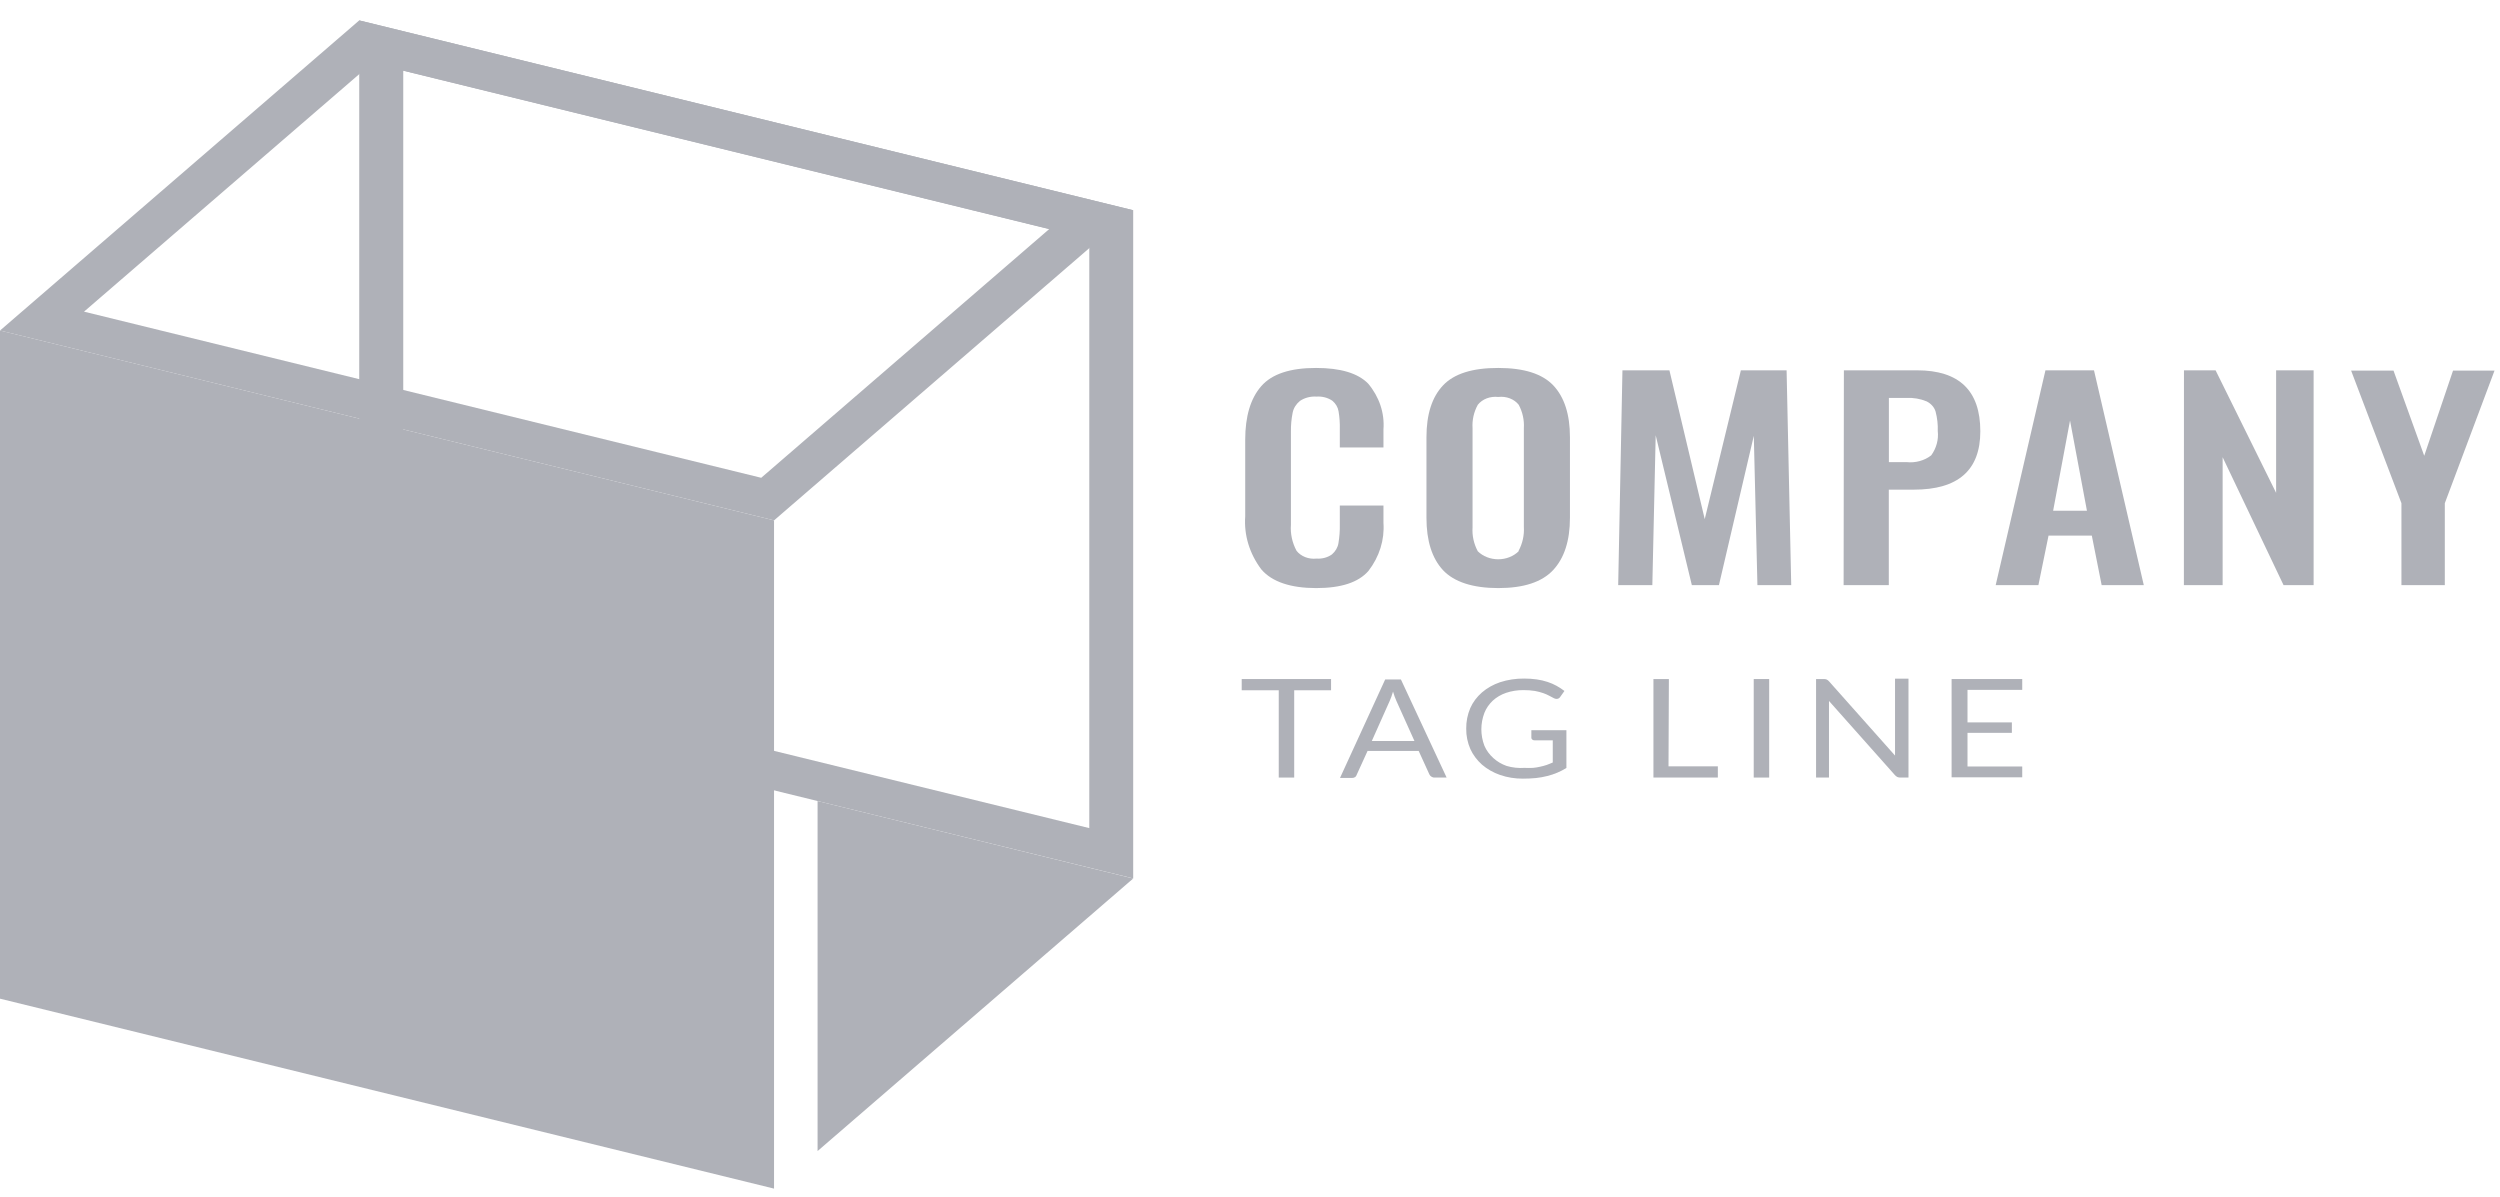
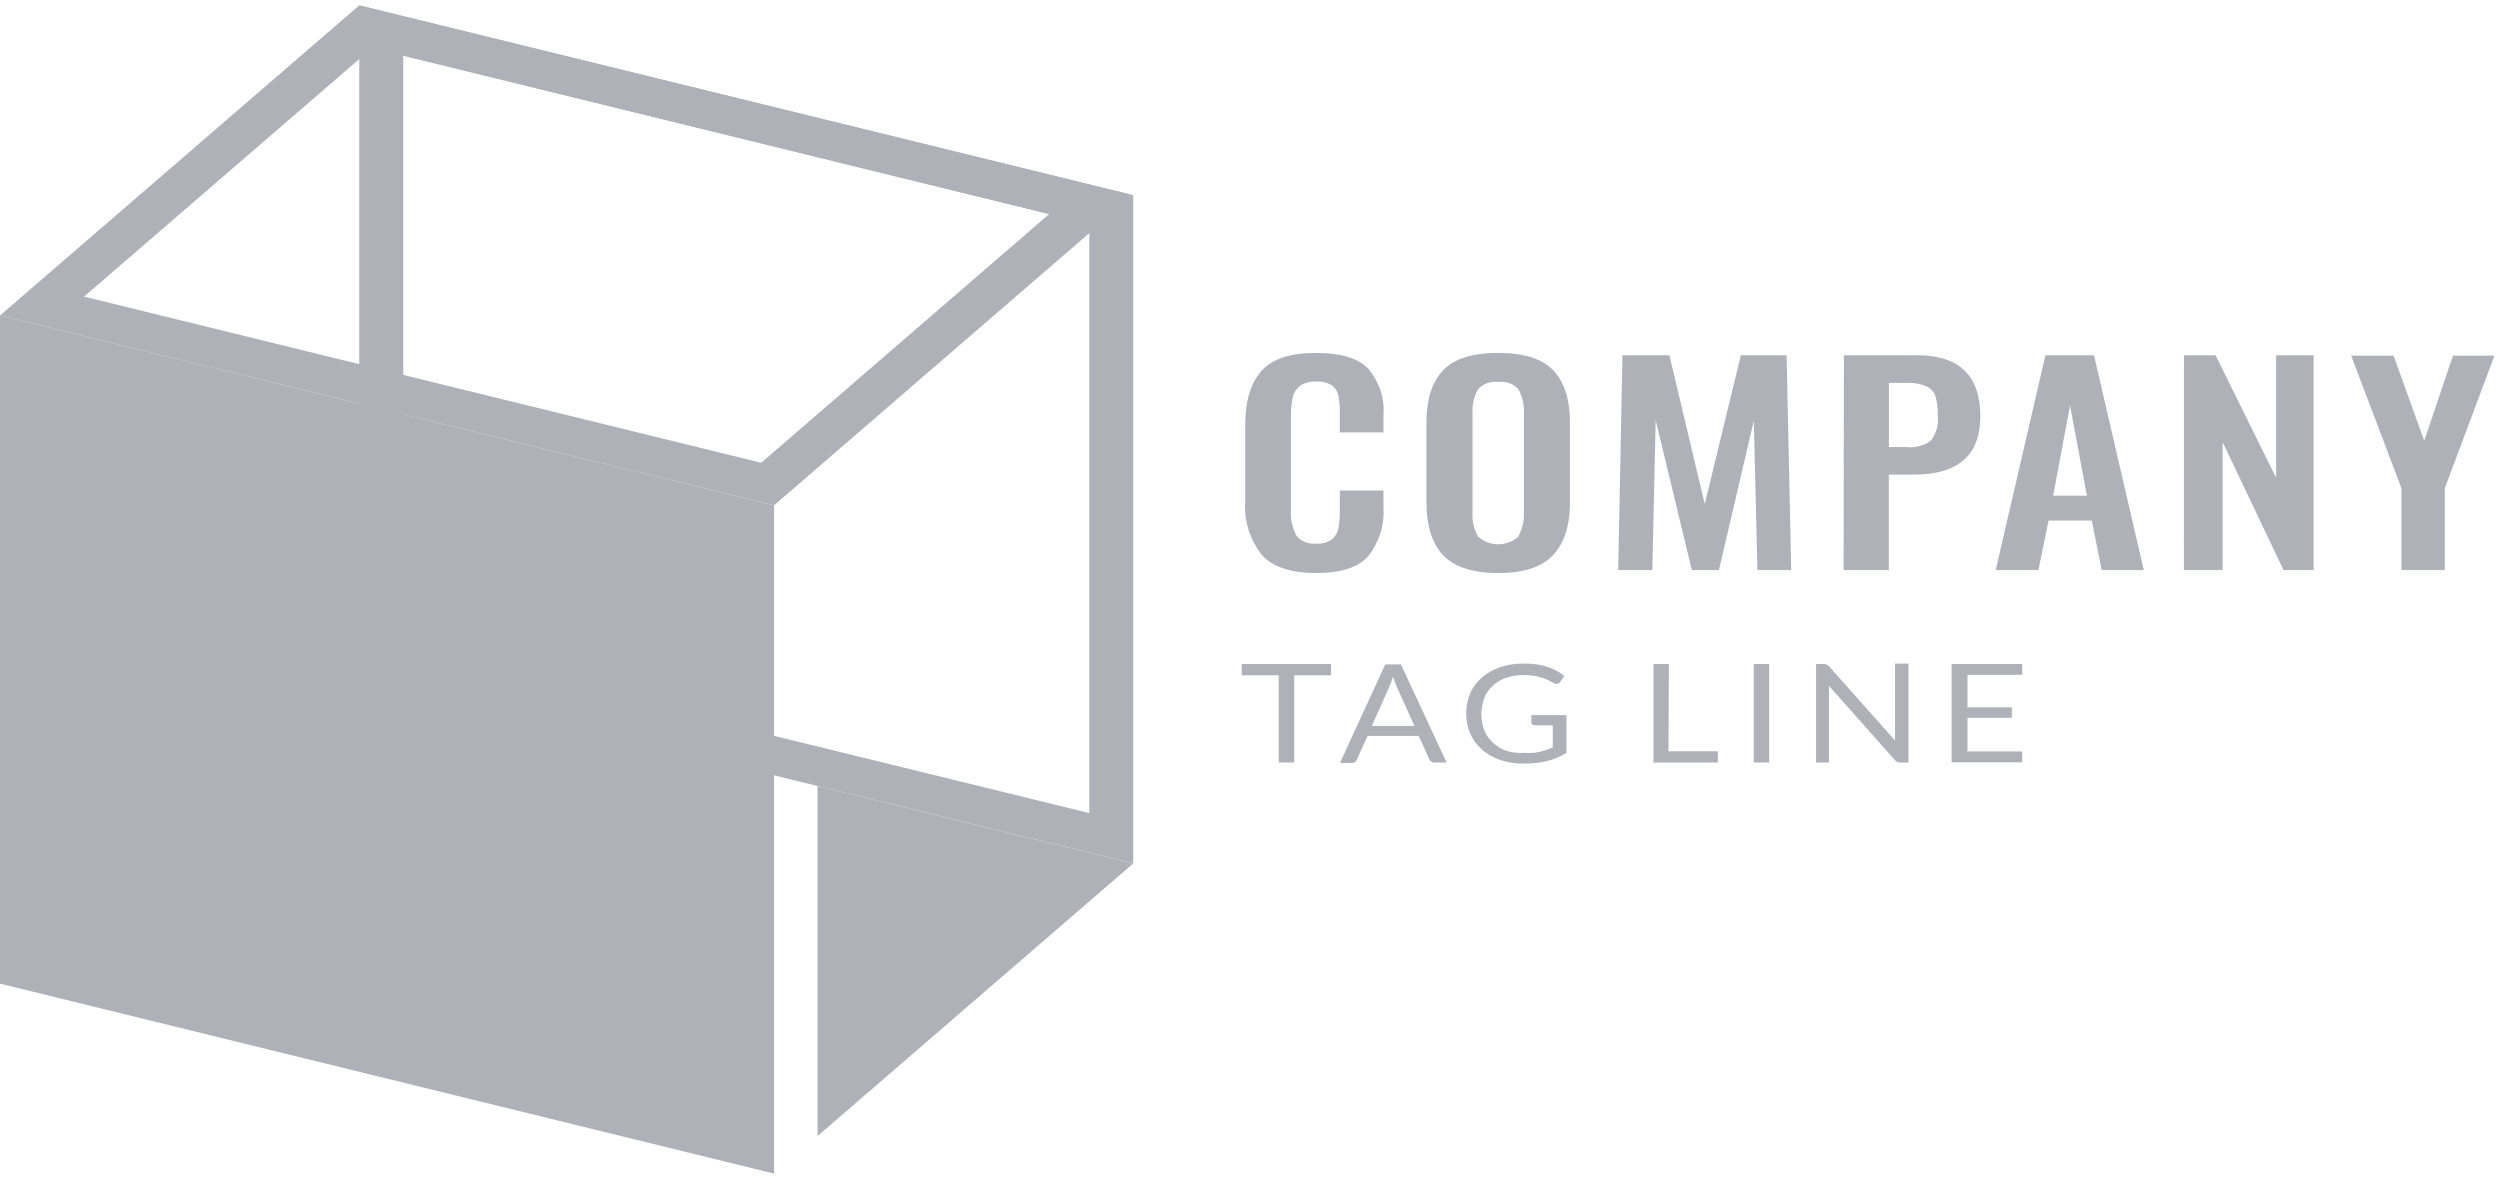
<svg xmlns="http://www.w3.org/2000/svg" width="94" height="45" viewBox="0 0 94 45" fill="none">
-   <path d="M47.425 21.408C46.982 20.818 46.77 20.121 46.82 19.42V16.536C46.82 15.653 47.021 14.981 47.422 14.521C47.822 14.062 48.511 13.833 49.487 13.835C50.404 13.835 51.056 14.031 51.441 14.422C51.861 14.921 52.065 15.531 52.018 16.146V16.824H50.377V16.137C50.383 15.913 50.367 15.688 50.33 15.466C50.306 15.314 50.223 15.173 50.095 15.067C49.927 14.953 49.715 14.897 49.501 14.912C49.276 14.897 49.053 14.956 48.876 15.076C48.733 15.194 48.637 15.348 48.604 15.516C48.557 15.751 48.535 15.99 48.539 16.229V19.728C48.513 20.065 48.586 20.403 48.75 20.71C48.831 20.814 48.945 20.896 49.077 20.948C49.21 21 49.356 21.019 49.501 21.003C49.711 21.018 49.919 20.962 50.082 20.845C50.215 20.73 50.301 20.581 50.326 20.42C50.364 20.188 50.382 19.953 50.377 19.719V19.009H52.018V19.657C52.064 20.299 51.865 20.936 51.451 21.47C51.074 21.898 50.431 22.112 49.487 22.112C48.543 22.112 47.829 21.883 47.425 21.408Z" fill="#AFB1B8" />
-   <path d="M54.257 21.438C53.842 20.989 53.635 20.335 53.635 19.47V16.437C53.635 15.58 53.842 14.932 54.257 14.492C54.671 14.052 55.364 13.833 56.336 13.835C57.301 13.835 57.99 14.054 58.405 14.492C58.819 14.932 59.03 15.58 59.03 16.437V19.47C59.03 20.326 58.819 20.983 58.398 21.435C57.977 21.886 57.291 22.112 56.336 22.112C55.381 22.112 54.675 21.883 54.257 21.438ZM57.1 20.71C57.249 20.429 57.316 20.121 57.297 19.813V16.099C57.316 15.797 57.25 15.495 57.104 15.22C57.02 15.113 56.904 15.03 56.769 14.978C56.633 14.926 56.483 14.908 56.336 14.926C56.188 14.909 56.038 14.927 55.902 14.978C55.766 15.03 55.649 15.114 55.565 15.22C55.415 15.494 55.348 15.796 55.368 16.099V19.83C55.347 20.139 55.415 20.447 55.565 20.728C55.66 20.822 55.779 20.898 55.911 20.95C56.043 21.002 56.187 21.029 56.333 21.029C56.478 21.029 56.622 21.002 56.754 20.95C56.887 20.898 57.005 20.822 57.1 20.728V20.71Z" fill="#AFB1B8" />
-   <path d="M61.004 13.924H62.77L64.098 19.519L65.457 13.924H67.176L67.35 22H66.079L65.943 16.387L64.632 22H63.613L62.254 16.366L62.128 22H60.844L61.004 13.924Z" fill="#AFB1B8" />
-   <path d="M69.33 13.924H72.082C73.667 13.924 74.46 14.688 74.46 16.217C74.46 17.681 73.625 18.413 71.956 18.411H71.019V22H69.32L69.33 13.924ZM71.681 17.375C71.849 17.394 72.019 17.381 72.181 17.336C72.342 17.292 72.49 17.219 72.615 17.12C72.81 16.848 72.896 16.527 72.86 16.208C72.869 15.962 72.841 15.715 72.778 15.475C72.754 15.395 72.712 15.319 72.653 15.253C72.595 15.187 72.522 15.132 72.439 15.091C72.203 14.993 71.942 14.949 71.681 14.962H71.022V17.375H71.681Z" fill="#AFB1B8" />
-   <path d="M76.909 13.924H78.734L80.606 22H79.022L78.652 20.138H77.025L76.644 22H75.038L76.909 13.924ZM78.469 19.203L77.833 15.812L77.198 19.203H78.469Z" fill="#AFB1B8" />
-   <path d="M82.117 13.924H83.306L85.582 18.531V13.924H86.992V22H85.861L83.571 17.191V22H82.114L82.117 13.924Z" fill="#AFB1B8" />
-   <path d="M90.294 18.921L88.402 13.935H89.996L91.151 17.138L92.234 13.935H93.794L91.925 18.921V22H90.294V18.921Z" fill="#AFB1B8" />
-   <path d="M50.048 25.532V25.954H48.662V29.236H48.081V25.954H46.688V25.532H50.048Z" fill="#AFB1B8" />
-   <path d="M54.393 29.236H53.944C53.899 29.239 53.854 29.226 53.819 29.201C53.785 29.18 53.759 29.15 53.744 29.116L53.343 28.236H51.42L51.019 29.116C51.008 29.153 50.987 29.187 50.958 29.216C50.922 29.24 50.878 29.253 50.832 29.251H50.384L52.083 25.547H52.674L54.393 29.236ZM51.58 27.861H53.183L52.504 26.353C52.454 26.239 52.412 26.123 52.378 26.004C52.354 26.075 52.334 26.142 52.314 26.201L52.252 26.356L51.58 27.861Z" fill="#AFB1B8" />
-   <path d="M57.321 28.872C57.428 28.877 57.534 28.877 57.64 28.872C57.732 28.864 57.823 28.849 57.912 28.828C57.995 28.811 58.077 28.788 58.157 28.761C58.232 28.735 58.306 28.702 58.384 28.67V27.837H57.705C57.688 27.838 57.671 27.836 57.656 27.831C57.64 27.826 57.625 27.818 57.613 27.808C57.602 27.799 57.593 27.789 57.587 27.777C57.581 27.765 57.579 27.753 57.579 27.74V27.456H58.897V28.875C58.79 28.942 58.676 29.001 58.558 29.051C58.437 29.103 58.31 29.145 58.181 29.177C58.042 29.213 57.9 29.238 57.756 29.254C57.591 29.27 57.426 29.277 57.26 29.277C56.967 29.279 56.676 29.233 56.404 29.139C56.15 29.051 55.918 28.919 55.724 28.752C55.535 28.583 55.386 28.384 55.286 28.166C55.179 27.92 55.126 27.659 55.13 27.397C55.126 27.133 55.178 26.871 55.283 26.623C55.38 26.403 55.53 26.203 55.721 26.036C55.915 25.869 56.146 25.739 56.401 25.652C56.691 25.557 57 25.511 57.311 25.514C57.469 25.514 57.627 25.524 57.783 25.546C57.921 25.566 58.057 25.597 58.187 25.64C58.306 25.678 58.42 25.728 58.527 25.787C58.631 25.845 58.73 25.909 58.823 25.98L58.66 26.209C58.647 26.23 58.628 26.247 58.605 26.26C58.581 26.272 58.554 26.279 58.527 26.279C58.489 26.278 58.453 26.268 58.422 26.25C58.371 26.227 58.316 26.197 58.255 26.162C58.183 26.123 58.107 26.09 58.028 26.062C57.926 26.027 57.822 26 57.715 25.98C57.573 25.958 57.428 25.947 57.284 25.948C57.06 25.946 56.837 25.981 56.628 26.051C56.439 26.116 56.269 26.216 56.129 26.344C55.988 26.477 55.88 26.634 55.813 26.805C55.661 27.206 55.661 27.638 55.813 28.039C55.887 28.213 56.003 28.372 56.153 28.506C56.292 28.633 56.461 28.733 56.648 28.799C56.864 28.863 57.093 28.888 57.321 28.872Z" fill="#AFB1B8" />
-   <path d="M62.736 28.814H64.591V29.236H62.169V25.532H62.75L62.736 28.814Z" fill="#AFB1B8" />
-   <path d="M66.521 29.236H65.94V25.532H66.521V29.236Z" fill="#AFB1B8" />
-   <path d="M68.681 25.549C68.716 25.566 68.746 25.589 68.77 25.617L71.253 28.409C71.25 28.365 71.25 28.321 71.253 28.277C71.253 28.236 71.253 28.195 71.253 28.157V25.517H71.759V29.236H71.467C71.424 29.239 71.38 29.232 71.341 29.216C71.306 29.197 71.275 29.173 71.25 29.145L68.77 26.356C68.77 26.4 68.77 26.441 68.77 26.482C68.77 26.523 68.77 26.561 68.77 26.596V29.236H68.284V25.532H68.586C68.619 25.532 68.651 25.538 68.681 25.549Z" fill="#AFB1B8" />
-   <path d="M76.036 25.532V25.939H73.978V27.162H75.646V27.555H73.978V28.82H76.036V29.227H73.38V25.532H76.036Z" fill="#AFB1B8" />
-   <path d="M15.162 2.656L40.957 8.979V31.137L15.162 24.816V2.656ZM13.507 0.767V25.893L42.608 33.029V7.905L13.507 0.767Z" fill="#AFB1B8" />
-   <path d="M29.104 44.692L0 37.55V12.427L29.104 19.566V44.692Z" fill="#AFB1B8" />
-   <path d="M13.99 2.371L39.448 8.615L28.622 17.965L3.159 11.718L13.99 2.371ZM13.507 0.767L0 12.428L29.104 19.566L42.608 7.905L13.507 0.767Z" fill="#AFB1B8" />
-   <path d="M30.741 43.279L42.608 33.032L30.741 30.119V43.279Z" fill="#AFB1B8" />
+   <path d="M47.425 20.843C46.982 20.253 46.77 19.556 46.82 18.854V15.971C46.82 15.087 47.021 14.416 47.422 13.956C47.822 13.497 48.511 13.268 49.487 13.27C50.404 13.27 51.056 13.465 51.441 13.857C51.861 14.355 52.065 14.966 52.018 15.581V16.259H50.377V15.572C50.383 15.348 50.367 15.123 50.33 14.901C50.306 14.749 50.223 14.608 50.095 14.502C49.927 14.387 49.715 14.332 49.501 14.346C49.276 14.332 49.053 14.39 48.876 14.511C48.733 14.628 48.637 14.783 48.604 14.95C48.557 15.186 48.535 15.425 48.539 15.663V19.162C48.513 19.5 48.586 19.838 48.75 20.145C48.831 20.249 48.945 20.331 49.077 20.383C49.21 20.435 49.356 20.454 49.501 20.438C49.711 20.453 49.919 20.396 50.082 20.28C50.215 20.165 50.301 20.016 50.326 19.855C50.364 19.622 50.382 19.388 50.377 19.154V18.444H52.018V19.092C52.064 19.734 51.865 20.37 51.451 20.905C51.074 21.333 50.431 21.547 49.487 21.547C48.543 21.547 47.829 21.318 47.425 20.843Z" fill="#AFB1B8" />
+   <path d="M54.257 20.872C53.842 20.424 53.635 19.77 53.635 18.904V15.871C53.635 15.015 53.842 14.367 54.257 13.927C54.671 13.487 55.364 13.268 56.336 13.27C57.301 13.27 57.99 13.489 58.405 13.927C58.819 14.367 59.03 15.015 59.03 15.871V18.904C59.03 19.761 58.819 20.418 58.398 20.869C57.977 21.321 57.291 21.547 56.336 21.547C55.381 21.547 54.675 21.318 54.257 20.872ZM57.1 20.145C57.249 19.864 57.316 19.556 57.297 19.247V15.534C57.316 15.232 57.25 14.93 57.104 14.654C57.02 14.548 56.904 14.464 56.769 14.412C56.633 14.361 56.483 14.343 56.336 14.361C56.188 14.343 56.038 14.361 55.902 14.413C55.766 14.465 55.649 14.548 55.565 14.654C55.415 14.929 55.348 15.231 55.368 15.534V19.265C55.347 19.574 55.415 19.882 55.565 20.163C55.66 20.257 55.779 20.333 55.911 20.385C56.043 20.437 56.187 20.464 56.333 20.464C56.478 20.464 56.622 20.437 56.754 20.385C56.887 20.333 57.005 20.257 57.1 20.163V20.145Z" fill="#AFB1B8" />
+   <path d="M61.004 13.358H62.77L64.098 18.954L65.457 13.358H67.176L67.35 21.435H66.079L65.943 15.822L64.632 21.435H63.613L62.254 15.801L62.128 21.435H60.844L61.004 13.358Z" fill="#AFB1B8" />
+   <path d="M69.33 13.358H72.082C73.667 13.358 74.46 14.123 74.46 15.652C74.46 17.116 73.625 17.847 71.956 17.846H71.019V21.435H69.32L69.33 13.358ZM71.681 16.81C71.849 16.829 72.019 16.815 72.181 16.771C72.342 16.727 72.49 16.653 72.615 16.555C72.81 16.282 72.896 15.962 72.86 15.643C72.869 15.397 72.841 15.15 72.778 14.91C72.754 14.829 72.712 14.754 72.653 14.688C72.595 14.622 72.522 14.567 72.439 14.526C72.203 14.428 71.942 14.384 71.681 14.397H71.022V16.81H71.681Z" fill="#AFB1B8" />
+   <path d="M76.909 13.358H78.734L80.606 21.435H79.022L78.652 19.573H77.025L76.644 21.435H75.038L76.909 13.358ZM78.469 18.637L77.833 15.247L77.198 18.637H78.469Z" fill="#AFB1B8" />
+   <path d="M82.117 13.358H83.306L85.582 17.966V13.358H86.992V21.435H85.861L83.571 16.625V21.435H82.114L82.117 13.358Z" fill="#AFB1B8" />
+   <path d="M90.294 18.356L88.402 13.37H89.996L91.151 16.572L92.234 13.37H93.794L91.925 18.356V21.435H90.294V18.356Z" fill="#AFB1B8" />
+   <path d="M50.048 24.966V25.389H48.662V28.671H48.081V25.389H46.688V24.966H50.048Z" fill="#AFB1B8" />
+   <path d="M54.393 28.671H53.944C53.899 28.674 53.854 28.661 53.819 28.636C53.785 28.614 53.759 28.585 53.744 28.551L53.343 27.671H51.42L51.019 28.551C51.008 28.588 50.987 28.622 50.958 28.651C50.922 28.675 50.878 28.688 50.832 28.686H50.384L52.083 24.982H52.674L54.393 28.671ZM51.58 27.296H53.183L52.504 25.788C52.454 25.674 52.412 25.558 52.378 25.439C52.354 25.509 52.334 25.577 52.314 25.636L52.252 25.791L51.58 27.296Z" fill="#AFB1B8" />
+   <path d="M57.321 28.307C57.428 28.312 57.534 28.312 57.64 28.307C57.732 28.299 57.823 28.284 57.912 28.263C57.995 28.246 58.077 28.223 58.157 28.196C58.232 28.169 58.306 28.137 58.384 28.105V27.272H57.705C57.688 27.273 57.671 27.27 57.656 27.265C57.64 27.26 57.625 27.253 57.613 27.242C57.602 27.234 57.593 27.224 57.587 27.212C57.581 27.2 57.579 27.188 57.579 27.175V26.89H58.897V28.31C58.79 28.377 58.676 28.435 58.558 28.486C58.437 28.538 58.31 28.58 58.181 28.612C58.042 28.648 57.9 28.673 57.756 28.689C57.591 28.704 57.426 28.712 57.26 28.712C56.967 28.714 56.676 28.667 56.404 28.574C56.15 28.486 55.918 28.354 55.724 28.187C55.535 28.018 55.386 27.819 55.286 27.6C55.179 27.355 55.126 27.094 55.13 26.832C55.126 26.568 55.178 26.305 55.283 26.057C55.38 25.838 55.53 25.638 55.721 25.471C55.915 25.304 56.146 25.173 56.401 25.087C56.691 24.992 57 24.945 57.311 24.949C57.469 24.948 57.627 24.959 57.783 24.981C57.921 25 58.057 25.032 58.187 25.075C58.306 25.113 58.42 25.163 58.527 25.221C58.631 25.279 58.73 25.344 58.823 25.415L58.66 25.644C58.647 25.665 58.628 25.682 58.605 25.695C58.581 25.707 58.554 25.714 58.527 25.714C58.489 25.713 58.453 25.703 58.422 25.685C58.371 25.661 58.316 25.632 58.255 25.597C58.183 25.558 58.107 25.524 58.028 25.497C57.926 25.462 57.822 25.435 57.715 25.415C57.573 25.392 57.428 25.382 57.284 25.383C57.06 25.381 56.837 25.416 56.628 25.485C56.439 25.551 56.269 25.651 56.129 25.779C55.988 25.912 55.88 26.069 55.813 26.239C55.661 26.64 55.661 27.073 55.813 27.474C55.887 27.648 56.003 27.807 56.153 27.941C56.292 28.068 56.461 28.168 56.648 28.234C56.864 28.298 57.093 28.323 57.321 28.307Z" fill="#AFB1B8" />
+   <path d="M62.736 28.248H64.591V28.671H62.169V24.966H62.75L62.736 28.248Z" fill="#AFB1B8" />
+   <path d="M66.521 28.671H65.94V24.966H66.521V28.671Z" fill="#AFB1B8" />
+   <path d="M68.681 24.984C68.716 25.001 68.746 25.024 68.77 25.052L71.253 27.844C71.25 27.8 71.25 27.756 71.253 27.712C71.253 27.671 71.253 27.63 71.253 27.592V24.952H71.759V28.671H71.467C71.424 28.674 71.38 28.667 71.341 28.65C71.306 28.632 71.275 28.608 71.25 28.58L68.77 25.791C68.77 25.835 68.77 25.876 68.77 25.917C68.77 25.958 68.77 25.996 68.77 26.031V28.671H68.284V24.966H68.586C68.619 24.966 68.651 24.973 68.681 24.984Z" fill="#AFB1B8" />
+   <path d="M76.036 24.966V25.374H73.978V26.597H75.646V26.99H73.978V28.254H76.036V28.662H73.38V24.966H76.036Z" fill="#AFB1B8" />
+   <path d="M15.162 2.09L40.957 8.414V30.572L15.162 24.251V2.09ZM13.507 0.202V25.328L42.608 32.463V7.34L13.507 0.202Z" fill="#AFB1B8" />
+   <path d="M29.104 44.127L0 36.985V11.862L29.104 19.001V44.127Z" fill="#AFB1B8" />
+   <path d="M13.99 1.806L39.448 8.05L28.622 17.4L3.159 11.153L13.99 1.806ZM13.507 0.202L0 11.863L29.104 19.001L42.608 7.34L13.507 0.202Z" fill="#AFB1B8" />
+   <path d="M30.741 42.714L42.608 32.466L30.741 29.554V42.714Z" fill="#AFB1B8" />
</svg>
